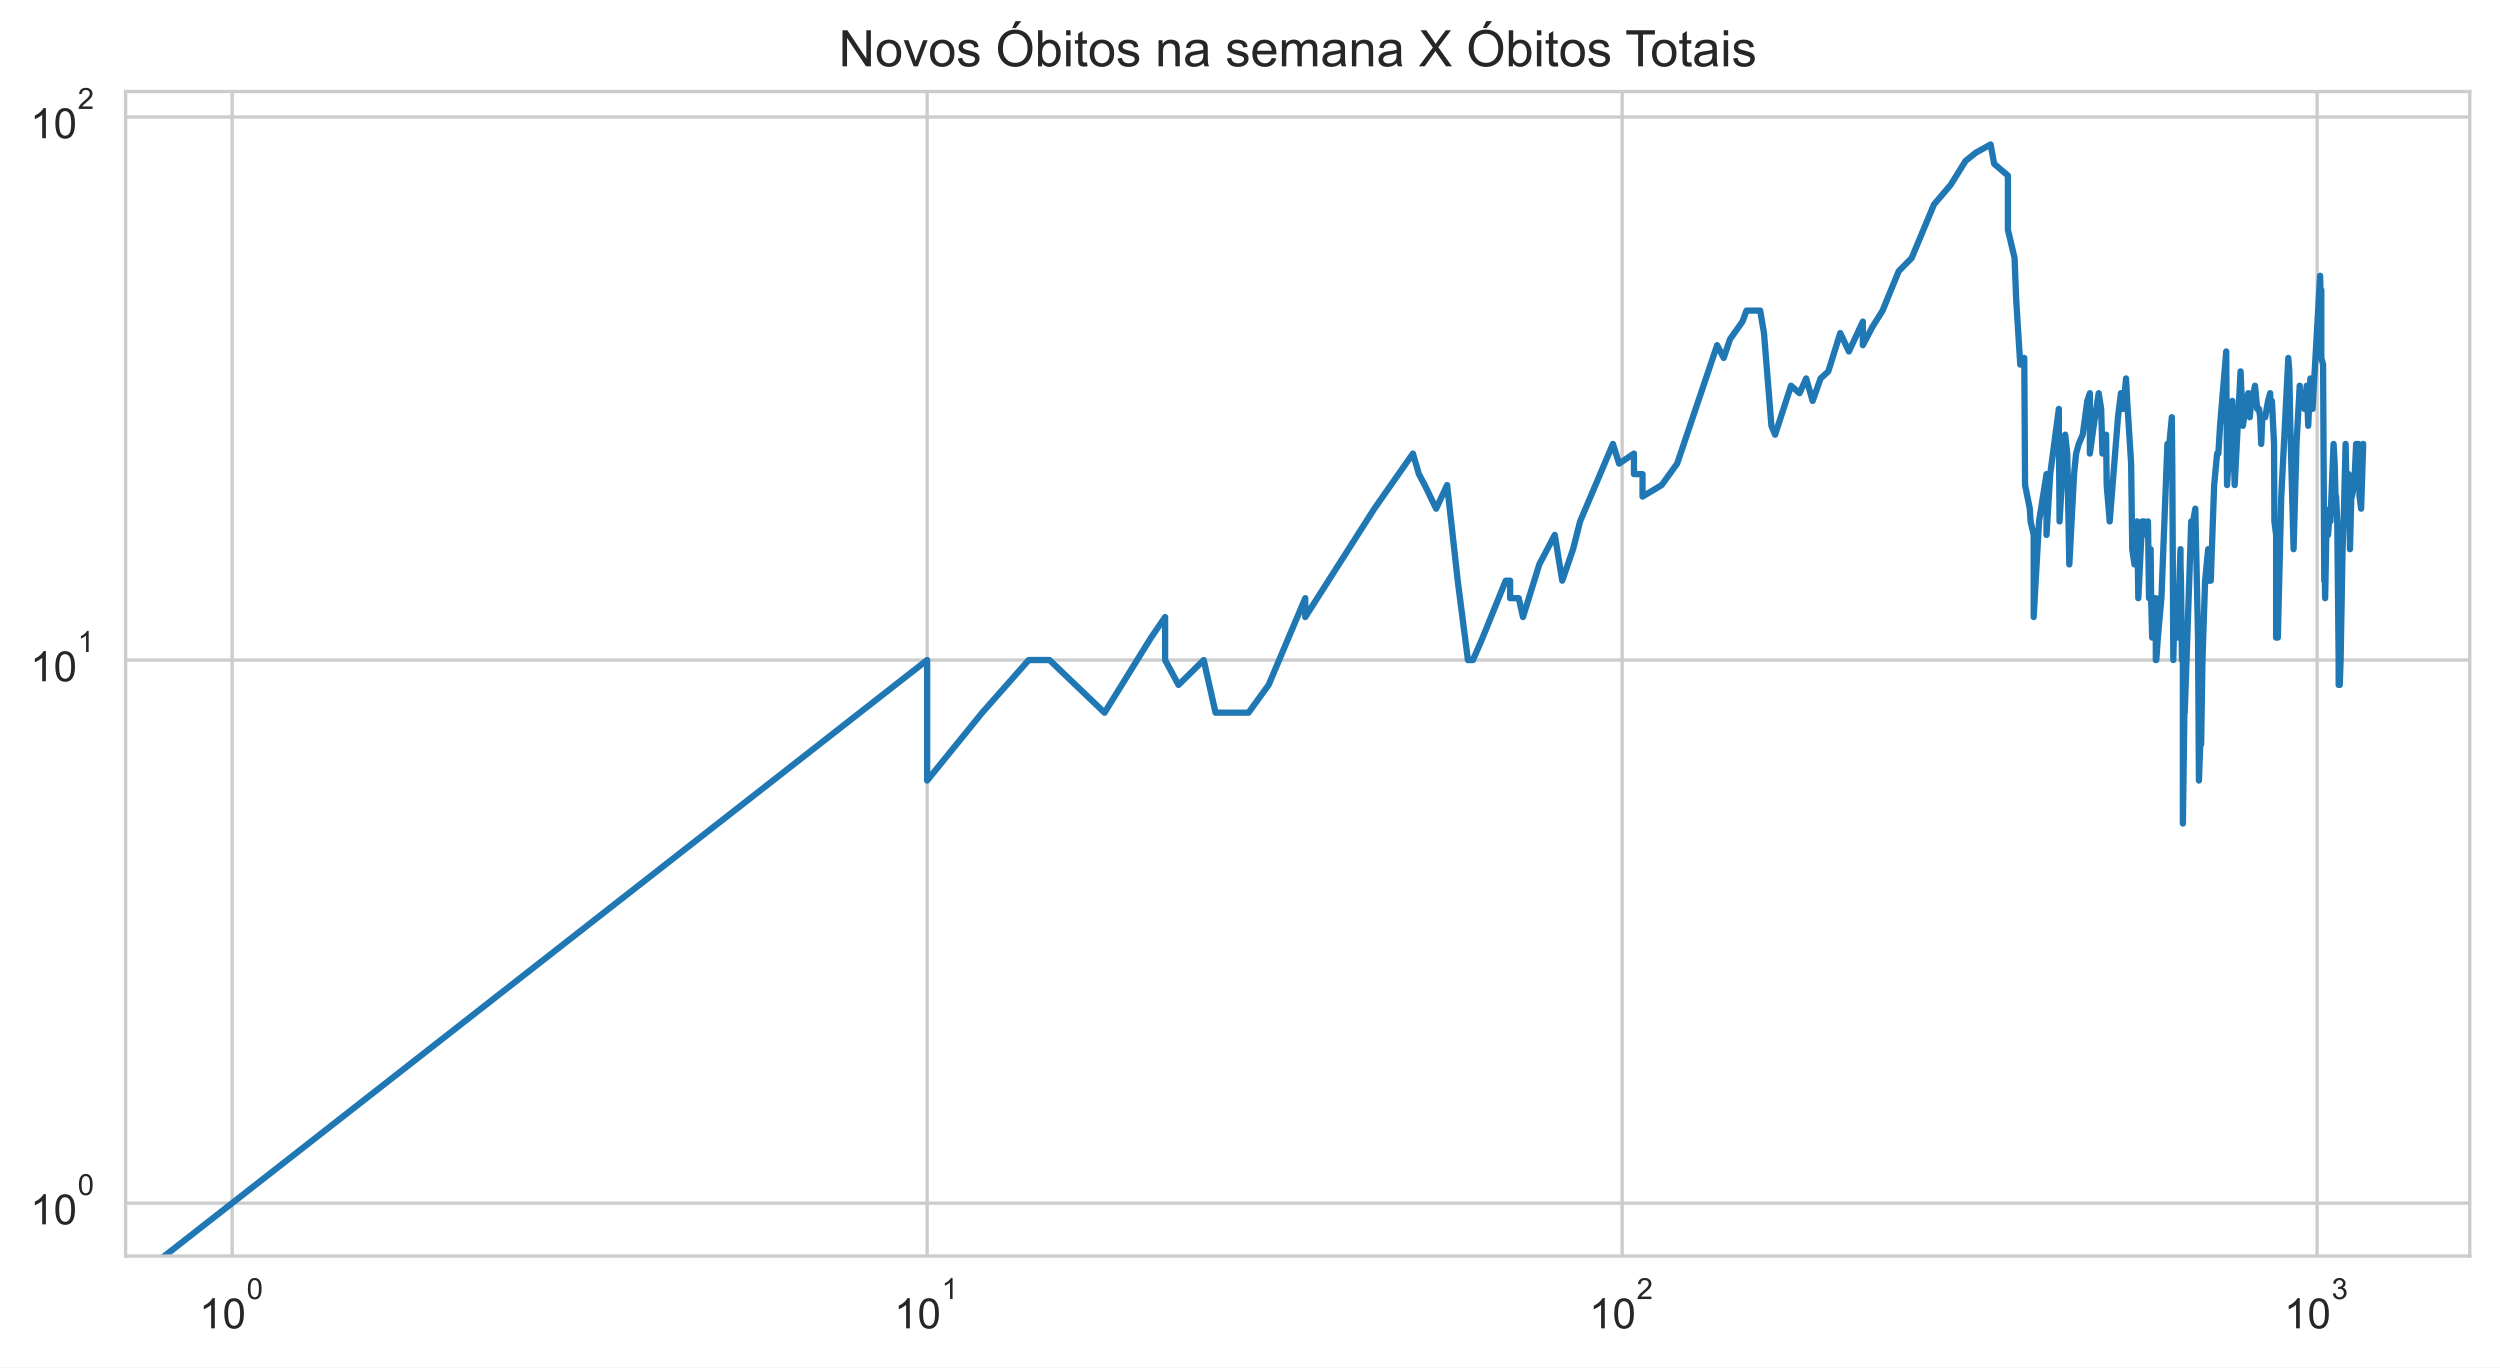
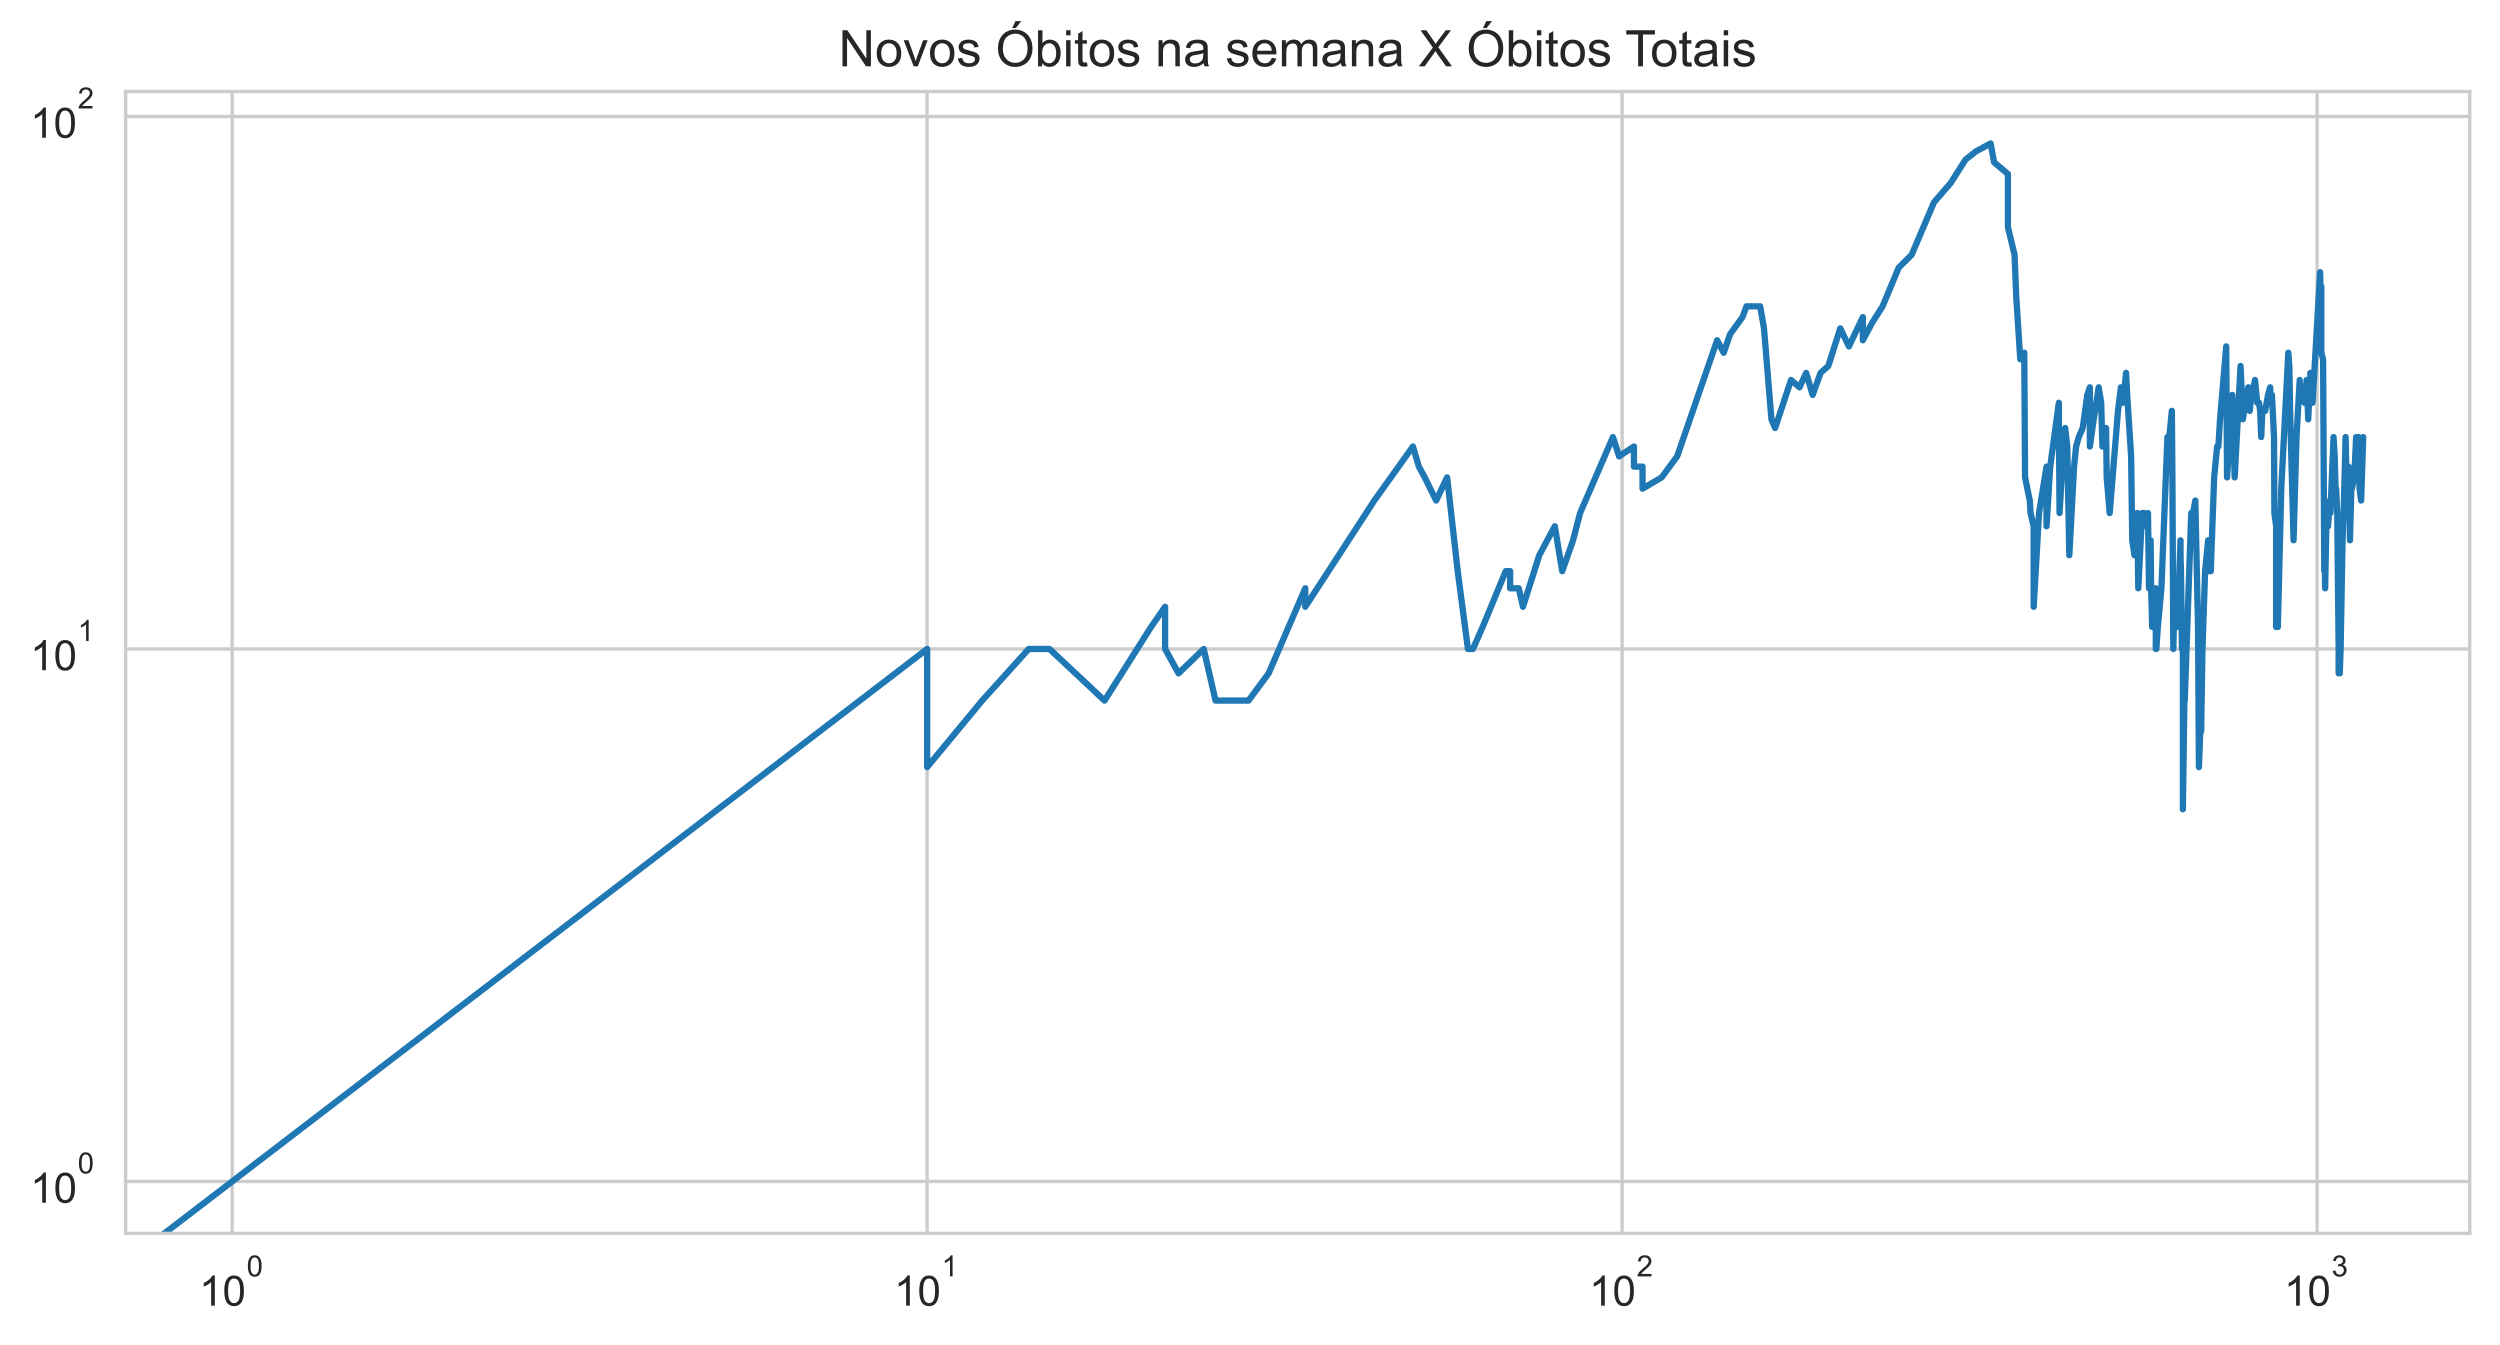
- <svg xmlns="http://www.w3.org/2000/svg" xmlns:xlink="http://www.w3.org/1999/xlink" height="325.489pt" version="1.1" viewBox="0 0 595.1 325.489" width="595.1pt">
+ <svg xmlns="http://www.w3.org/2000/svg" xmlns:xlink="http://www.w3.org/1999/xlink" height="320.089pt" version="1.1" viewBox="0 0 595.1 320.089" width="595.1pt">
  <defs>
    <style type="text/css">*{stroke-linecap:butt;stroke-linejoin:round;}</style>
  </defs>
  <g id="figure_1">
    <g id="patch_1">
-       <path d="M 0 325.489  L 595.1 325.489  L 595.1 0  L 0 0  z " style="fill:#ffffff;" />
+       <path d="M 0 320.089  L 595.1 320.089  L 595.1 0  L 0 0  z " style="fill:#ffffff;" />
    </g>
    <g id="axes_1">
      <g id="patch_2">
-         <path d="M 29.9 298.989  L 587.9 298.989  L 587.9 21.789  L 29.9 21.789  z " style="fill:#ffffff;" />
+         <path d="M 29.9 293.589  L 587.9 293.589  L 587.9 21.789  L 29.9 21.789  z " style="fill:#ffffff;" />
      </g>
      <g id="matplotlib.axis_1">
        <g id="xtick_1">
          <g id="line2d_1">
-             <path clip-path="url(#peb830da217)" d="M 55.264 298.989  L 55.264 21.789  " style="fill:none;stroke:#cccccc;stroke-linecap:round;stroke-width:0.8;" />
+             <path clip-path="url(#p38f42e4995)" d="M 55.264 293.589  L 55.264 21.789  " style="fill:none;stroke:#cccccc;stroke-linecap:round;stroke-width:0.8;" />
          </g>
          <g id="text_1">
-             <g style="fill:#262626;" transform="translate(47.41364 316.3019)scale(0.1 -0.1)">
+             <g style="fill:#262626;" transform="translate(47.41364 310.9019)scale(0.1 -0.1)">
              <defs>
                <path d="M 37.25 0  L 28.469 0  L 28.469 56  Q 25.297 52.984 20.141 49.953  Q 14.984 46.922 10.891 45.406  L 10.891 53.906  Q 18.266 57.375 23.781 62.297  Q 29.297 67.234 31.594 71.875  L 37.25 71.875  z " id="ArialMT-49" />
                <path d="M 4.156 35.297  Q 4.156 48 6.766 55.734  Q 9.375 63.484 14.516 67.672  Q 19.672 71.875 27.484 71.875  Q 33.25 71.875 37.594 69.547  Q 41.938 67.234 44.766 62.859  Q 47.609 58.5 49.219 52.219  Q 50.828 45.953 50.828 35.297  Q 50.828 22.703 48.234 14.969  Q 45.656 7.234 40.5 3  Q 35.359 -1.219 27.484 -1.219  Q 17.141 -1.219 11.234 6.203  Q 4.156 15.141 4.156 35.297  z M 13.188 35.297  Q 13.188 17.672 17.312 11.828  Q 21.438 6 27.484 6  Q 33.547 6 37.672 11.859  Q 41.797 17.719 41.797 35.297  Q 41.797 52.984 37.672 58.781  Q 33.547 64.594 27.391 64.594  Q 21.344 64.594 17.719 59.469  Q 13.188 52.938 13.188 35.297  z " id="ArialMT-48" />
              </defs>
              <use transform="translate(0 0.99375)" xlink:href="#ArialMT-49" />
              <use transform="translate(55.61523 0.99375)" xlink:href="#ArialMT-48" />
              <use transform="translate(112.9728 70.6875)scale(0.7)" xlink:href="#ArialMT-48" />
            </g>
          </g>
        </g>
        <g id="xtick_2">
          <g id="line2d_2">
-             <path clip-path="url(#peb830da217)" d="M 220.697 298.989  L 220.697 21.789  " style="fill:none;stroke:#cccccc;stroke-linecap:round;stroke-width:0.8;" />
+             <path clip-path="url(#p38f42e4995)" d="M 220.697 293.589  L 220.697 21.789  " style="fill:none;stroke:#cccccc;stroke-linecap:round;stroke-width:0.8;" />
          </g>
          <g id="text_2">
-             <g style="fill:#262626;" transform="translate(212.847 316.3019)scale(0.1 -0.1)">
+             <g style="fill:#262626;" transform="translate(212.847 310.9019)scale(0.1 -0.1)">
              <use transform="translate(0 0.99375)" xlink:href="#ArialMT-49" />
              <use transform="translate(55.61523 0.99375)" xlink:href="#ArialMT-48" />
              <use transform="translate(112.9728 70.6875)scale(0.7)" xlink:href="#ArialMT-49" />
            </g>
          </g>
        </g>
        <g id="xtick_3">
          <g id="line2d_3">
-             <path clip-path="url(#peb830da217)" d="M 386.13 298.989  L 386.13 21.789  " style="fill:none;stroke:#cccccc;stroke-linecap:round;stroke-width:0.8;" />
+             <path clip-path="url(#p38f42e4995)" d="M 386.13 293.589  L 386.13 21.789  " style="fill:none;stroke:#cccccc;stroke-linecap:round;stroke-width:0.8;" />
          </g>
          <g id="text_3">
-             <g style="fill:#262626;" transform="translate(378.2804 316.3019)scale(0.1 -0.1)">
+             <g style="fill:#262626;" transform="translate(378.2804 310.9019)scale(0.1 -0.1)">
              <defs>
                <path d="M 50.344 8.453  L 50.344 0  L 3.031 0  Q 2.938 3.172 4.047 6.109  Q 5.859 10.938 9.828 15.625  Q 13.812 20.312 21.344 26.469  Q 33.016 36.031 37.109 41.625  Q 41.219 47.219 41.219 52.203  Q 41.219 57.422 37.469 61  Q 33.734 64.594 27.734 64.594  Q 21.391 64.594 17.578 60.781  Q 13.766 56.984 13.719 50.25  L 4.688 51.172  Q 5.609 61.281 11.656 66.578  Q 17.719 71.875 27.938 71.875  Q 38.234 71.875 44.234 66.156  Q 50.25 60.453 50.25 52  Q 50.25 47.703 48.484 43.547  Q 46.734 39.406 42.656 34.812  Q 38.578 30.219 29.109 22.219  Q 21.188 15.578 18.938 13.203  Q 16.703 10.844 15.234 8.453  z " id="ArialMT-50" />
              </defs>
              <use transform="translate(0 0.99375)" xlink:href="#ArialMT-49" />
              <use transform="translate(55.61523 0.99375)" xlink:href="#ArialMT-48" />
              <use transform="translate(112.9728 70.6875)scale(0.7)" xlink:href="#ArialMT-50" />
            </g>
          </g>
        </g>
        <g id="xtick_4">
          <g id="line2d_4">
-             <path clip-path="url(#peb830da217)" d="M 551.564 298.989  L 551.564 21.789  " style="fill:none;stroke:#cccccc;stroke-linecap:round;stroke-width:0.8;" />
+             <path clip-path="url(#p38f42e4995)" d="M 551.564 293.589  L 551.564 21.789  " style="fill:none;stroke:#cccccc;stroke-linecap:round;stroke-width:0.8;" />
          </g>
          <g id="text_4">
-             <g style="fill:#262626;" transform="translate(543.7138 316.3019)scale(0.1 -0.1)">
+             <g style="fill:#262626;" transform="translate(543.7138 310.9019)scale(0.1 -0.1)">
              <defs>
                <path d="M 4.203 18.891  L 12.984 20.062  Q 14.5 12.594 18.141 9.297  Q 21.781 6 27 6  Q 33.203 6 37.469 10.297  Q 41.75 14.594 41.75 20.953  Q 41.75 27 37.797 30.922  Q 33.844 34.859 27.734 34.859  Q 25.25 34.859 21.531 33.891  L 22.516 41.609  Q 23.391 41.5 23.922 41.5  Q 29.547 41.5 34.031 44.422  Q 38.531 47.359 38.531 53.469  Q 38.531 58.297 35.25 61.469  Q 31.984 64.656 26.812 64.656  Q 21.688 64.656 18.266 61.422  Q 14.844 58.203 13.875 51.766  L 5.078 53.328  Q 6.688 62.156 12.391 67.016  Q 18.109 71.875 26.609 71.875  Q 32.469 71.875 37.391 69.359  Q 42.328 66.844 44.938 62.5  Q 47.562 58.156 47.562 53.266  Q 47.562 48.641 45.062 44.828  Q 42.578 41.016 37.703 38.766  Q 44.047 37.312 47.562 32.688  Q 51.078 28.078 51.078 21.141  Q 51.078 11.766 44.234 5.25  Q 37.406 -1.266 26.953 -1.266  Q 17.531 -1.266 11.297 4.344  Q 5.078 9.969 4.203 18.891  z " id="ArialMT-51" />
              </defs>
              <use transform="translate(0 0.99375)" xlink:href="#ArialMT-49" />
              <use transform="translate(55.61523 0.99375)" xlink:href="#ArialMT-48" />
              <use transform="translate(112.9728 70.6875)scale(0.7)" xlink:href="#ArialMT-51" />
            </g>
          </g>
        </g>
        <g id="xtick_5" />
        <g id="xtick_6" />
        <g id="xtick_7" />
        <g id="xtick_8" />
        <g id="xtick_9" />
        <g id="xtick_10" />
        <g id="xtick_11" />
        <g id="xtick_12" />
        <g id="xtick_13" />
        <g id="xtick_14" />
        <g id="xtick_15" />
        <g id="xtick_16" />
        <g id="xtick_17" />
        <g id="xtick_18" />
        <g id="xtick_19" />
        <g id="xtick_20" />
        <g id="xtick_21" />
        <g id="xtick_22" />
        <g id="xtick_23" />
        <g id="xtick_24" />
        <g id="xtick_25" />
        <g id="xtick_26" />
        <g id="xtick_27" />
        <g id="xtick_28" />
        <g id="xtick_29" />
        <g id="xtick_30" />
      </g>
      <g id="matplotlib.axis_2">
        <g id="ytick_1">
          <g id="line2d_5">
-             <path clip-path="url(#peb830da217)" d="M 29.9 286.389  L 587.9 286.389  " style="fill:none;stroke:#cccccc;stroke-linecap:round;stroke-width:0.8;" />
+             <path clip-path="url(#p38f42e4995)" d="M 29.9 281.235  L 587.9 281.235  " style="fill:none;stroke:#cccccc;stroke-linecap:round;stroke-width:0.8;" />
          </g>
          <g id="text_5">
-             <g style="fill:#262626;" transform="translate(7.2 291.5456)scale(0.1 -0.1)">
+             <g style="fill:#262626;" transform="translate(7.2 286.3911)scale(0.1 -0.1)">
              <use transform="translate(0 0.99375)" xlink:href="#ArialMT-49" />
              <use transform="translate(55.61523 0.99375)" xlink:href="#ArialMT-48" />
              <use transform="translate(112.9728 70.6875)scale(0.7)" xlink:href="#ArialMT-48" />
            </g>
          </g>
        </g>
        <g id="ytick_2">
          <g id="line2d_6">
-             <path clip-path="url(#peb830da217)" d="M 29.9 157.118  L 587.9 157.118  " style="fill:none;stroke:#cccccc;stroke-linecap:round;stroke-width:0.8;" />
+             <path clip-path="url(#p38f42e4995)" d="M 29.9 154.482  L 587.9 154.482  " style="fill:none;stroke:#cccccc;stroke-linecap:round;stroke-width:0.8;" />
          </g>
          <g id="text_6">
-             <g style="fill:#262626;" transform="translate(7.2 162.2744)scale(0.1 -0.1)">
+             <g style="fill:#262626;" transform="translate(7.2 159.6381)scale(0.1 -0.1)">
              <use transform="translate(0 0.99375)" xlink:href="#ArialMT-49" />
              <use transform="translate(55.61523 0.99375)" xlink:href="#ArialMT-48" />
              <use transform="translate(112.9728 70.6875)scale(0.7)" xlink:href="#ArialMT-49" />
            </g>
          </g>
        </g>
        <g id="ytick_3">
          <g id="line2d_7">
-             <path clip-path="url(#peb830da217)" d="M 29.9 27.847  L 587.9 27.847  " style="fill:none;stroke:#cccccc;stroke-linecap:round;stroke-width:0.8;" />
+             <path clip-path="url(#p38f42e4995)" d="M 29.9 27.729  L 587.9 27.729  " style="fill:none;stroke:#cccccc;stroke-linecap:round;stroke-width:0.8;" />
          </g>
          <g id="text_7">
-             <g style="fill:#262626;" transform="translate(7.2 33.00321)scale(0.1 -0.1)">
+             <g style="fill:#262626;" transform="translate(7.2 32.8852)scale(0.1 -0.1)">
              <use transform="translate(0 0.99375)" xlink:href="#ArialMT-49" />
              <use transform="translate(55.61523 0.99375)" xlink:href="#ArialMT-48" />
              <use transform="translate(112.9728 70.6875)scale(0.7)" xlink:href="#ArialMT-50" />
            </g>
          </g>
        </g>
        <g id="ytick_4" />
        <g id="ytick_5" />
        <g id="ytick_6" />
        <g id="ytick_7" />
        <g id="ytick_8" />
        <g id="ytick_9" />
        <g id="ytick_10" />
        <g id="ytick_11" />
        <g id="ytick_12" />
        <g id="ytick_13" />
        <g id="ytick_14" />
        <g id="ytick_15" />
        <g id="ytick_16" />
        <g id="ytick_17" />
        <g id="ytick_18" />
        <g id="ytick_19" />
        <g id="ytick_20" />
        <g id="ytick_21" />
      </g>
      <g id="line2d_8">
-         <path clip-path="url(#peb830da217)" d="M 3.946 326.489  L 220.697 157.118  L 220.697 185.797  L 233.796 169.646  L 244.871 157.118  L 244.871 157.118  L 249.828 157.118  L 262.928 169.646  L 274.003 151.767  L 277.345 146.882  L 277.345 157.118  L 280.539 163.033  L 280.539 163.033  L 286.53 157.118  L 289.347 169.646  L 297.193 169.646  L 301.985 163.033  L 310.704 142.389  L 310.704 146.882  L 310.704 146.882  L 327.146 121.083  L 336.33 107.968  L 337.753 112.853  L 339.148 115.464  L 341.859 121.083  L 344.472 115.464  L 346.994 138.228  L 349.429 157.118  L 350.617 157.118  L 352.935 151.767  L 358.422 138.228  L 359.471 138.228  L 359.471 142.389  L 361.524 142.389  L 362.528 146.882  L 366.413 134.355  L 370.098 127.328  L 371.872 138.228  L 374.454 130.731  L 376.125 124.119  L 383.942 105.676  L 385.408 110.357  L 388.948 107.968  L 388.948 112.853  L 390.991 112.853  L 390.991 118.204  L 395.544 115.464  L 399.23 110.357  L 408.749 82.169  L 410.305 85.204  L 411.828 80.711  L 414.781 76.55  L 415.739 73.938  L 418.995 73.938  L 419.899 79.289  L 421.673 101.355  L 422.544 103.474  L 426.337 91.817  L 428.361 93.599  L 429.94 90.089  L 431.485 95.44  L 433.371 90.089  L 435.209 88.413  L 438.055 79.289  L 440.117 83.666  L 443.429 76.55  L 443.429 82.169  L 445.659 77.903  L 448.126 73.938  L 451.963 64.56  L 455.057 61.411  L 460.361 48.679  L 464.34 43.998  L 464.34 43.998  L 467.88 38.308  L 470.37 36.314  L 473.843 34.389  L 474.686 38.988  L 477.962 41.796  L 477.962 54.685  L 477.962 54.685  L 479.545 61.411  L 479.936 71.443  L 480.903 86.786  L 481.857 85.204  L 482.046 115.464  L 482.046 115.464  L 483.172 121.083  L 483.357 124.119  L 484.096 127.328  L 484.096 146.882  L 485.371 124.119  L 485.371 124.119  L 487.154 112.853  L 487.154 127.328  L 488.029 112.853  L 490.087 97.343  L 490.087 101.355  L 490.087 101.355  L 490.256 124.119  L 490.76 115.464  L 491.593 103.474  L 492.087 107.968  L 492.579 134.355  L 493.713 112.853  L 493.713 112.853  L 494.194 107.968  L 494.829 105.676  L 495.773 103.474  L 496.858 95.44  L 497.471 93.599  L 497.471 107.968  L 497.471 107.968  L 498.38 101.355  L 499.575 93.599  L 500.165 97.343  L 500.458 107.968  L 501.186 105.676  L 501.186 105.676  L 501.331 103.474  L 501.475 115.464  L 502.193 124.119  L 504.166 99.314  L 504.857 93.599  L 505.406 95.44  L 505.406 95.44  L 505.406 97.343  L 506.085 90.089  L 506.355 95.44  L 507.293 110.357  L 507.558 130.731  L 507.558 130.731  L 508.087 134.355  L 508.742 124.119  L 509.002 142.389  L 509.906 124.119  L 509.906 124.119  L 510.417 124.119  L 510.925 127.328  L 511.303 124.119  L 511.555 142.389  L 511.93 130.731  L 512.054 142.389  L 512.303 151.767  L 512.921 142.389  L 512.921 146.882  L 513.166 142.389  L 513.166 157.118  L 513.289 157.118  L 513.655 151.767  L 514.503 142.389  L 515.932 105.676  L 516.168 105.676  L 516.168 105.676  L 516.168 107.968  L 516.986 99.314  L 517.103 112.853  L 517.334 157.118  L 517.334 157.118  L 517.565 146.882  L 518.254 151.767  L 518.482 146.882  L 519.049 130.731  L 519.049 134.355  L 519.049 134.355  L 519.162 138.228  L 519.387 157.118  L 519.612 157.118  L 519.612 196.033  L 520.059 163.033  L 520.059 169.646  L 521.601 124.119  L 521.928 127.328  L 521.928 127.328  L 522.036 124.119  L 522.576 121.083  L 523.218 151.767  L 523.431 185.797  L 523.749 177.143  L 523.961 177.143  L 524.277 157.118  L 524.904 138.228  L 525.629 130.731  L 525.629 138.228  L 525.732 138.228  L 526.245 138.228  L 527.058 115.464  L 527.762 107.968  L 528.062 107.968  L 528.062 107.968  L 528.459 101.355  L 529.93 83.666  L 530.124 115.464  L 530.124 115.464  L 531.372 95.44  L 531.941 115.464  L 533.343 88.413  L 533.343 88.413  L 533.897 101.355  L 534.719 95.44  L 535.172 93.599  L 535.532 99.314  L 536.069 93.599  L 536.069 95.44  L 536.069 95.44  L 536.778 91.817  L 537.306 97.343  L 537.743 97.343  L 538.003 99.314  L 538.263 105.676  L 538.522 99.314  L 539.208 99.314  L 539.887 95.44  L 540.393 93.599  L 540.477 97.343  L 540.811 95.44  L 541.31 105.676  L 541.393 124.119  L 541.806 127.328  L 541.806 151.767  L 541.806 151.767  L 542.216 151.767  L 543.03 118.204  L 544.709 85.204  L 544.709 85.204  L 544.946 88.413  L 545.182 101.355  L 545.963 130.731  L 546.658 105.676  L 546.658 105.676  L 547.423 91.817  L 547.499 95.44  L 548.331 93.599  L 548.556 97.343  L 549.079 91.817  L 549.079 91.817  L 549.449 101.355  L 549.966 90.089  L 550.478 97.343  L 552.279 65.65  L 552.421 71.443  L 552.563 69.053  L 552.563 69.053  L 552.563 85.204  L 552.987 86.786  L 553.268 138.228  L 553.408 138.228  L 553.478 142.389  L 553.478 142.389  L 553.757 127.328  L 554.174 127.328  L 554.589 121.083  L 554.726 121.083  L 554.726 124.119  L 554.726 124.119  L 555.479 105.676  L 555.75 110.357  L 556.021 121.083  L 556.088 118.204  L 556.088 118.204  L 556.358 124.119  L 556.693 157.118  L 556.693 163.033  L 556.693 163.033  L 556.96 163.033  L 557.16 157.118  L 557.623 130.731  L 557.887 124.119  L 558.346 105.676  L 558.346 105.676  L 558.542 115.464  L 559.062 112.853  L 559.256 115.464  L 559.385 130.731  L 559.385 130.731  L 559.706 118.204  L 559.834 118.204  L 560.408 115.464  L 560.852 105.676  L 560.978 105.676  L 560.978 105.676  L 561.104 112.853  L 561.418 105.676  L 561.668 118.204  L 562.041 121.083  L 562.536 105.676  L 562.536 105.676  " style="fill:none;stroke:#1f77b4;stroke-linecap:round;stroke-width:1.5;" />
+         <path clip-path="url(#p38f42e4995)" d="M 3.247 321.089  L 220.697 154.482  L 220.697 182.602  L 233.796 166.766  L 244.871 154.482  L 244.871 154.482  L 249.828 154.482  L 262.928 166.766  L 274.003 149.235  L 277.345 144.445  L 277.345 154.482  L 280.539 160.282  L 280.539 160.282  L 286.53 154.482  L 289.347 166.766  L 297.193 166.766  L 301.985 160.282  L 310.704 140.039  L 310.704 144.445  L 310.704 144.445  L 327.146 119.149  L 336.33 106.289  L 337.753 111.079  L 339.148 113.64  L 341.859 119.149  L 344.472 113.64  L 346.994 135.96  L 349.429 154.482  L 350.617 154.482  L 352.935 149.235  L 358.422 135.96  L 359.471 135.96  L 359.471 140.039  L 361.524 140.039  L 362.528 144.445  L 366.413 132.162  L 370.098 125.272  L 371.872 135.96  L 374.454 128.609  L 376.125 122.125  L 383.942 104.042  L 385.408 108.632  L 388.948 106.289  L 388.948 111.079  L 390.991 111.079  L 390.991 116.325  L 395.544 113.64  L 399.23 108.632  L 408.749 80.993  L 410.305 83.969  L 411.828 79.563  L 414.781 75.483  L 415.739 72.922  L 418.995 72.922  L 419.899 78.169  L 421.673 99.805  L 422.544 101.883  L 426.337 90.453  L 428.361 92.2  L 429.94 88.759  L 431.485 94.005  L 433.371 88.759  L 435.209 87.115  L 438.055 78.169  L 440.117 82.461  L 443.429 75.483  L 443.429 80.993  L 445.659 76.81  L 448.126 72.922  L 451.963 63.726  L 455.057 60.639  L 460.361 48.155  L 464.34 43.565  L 464.34 43.565  L 467.88 37.986  L 470.37 36.031  L 473.843 34.144  L 474.686 38.653  L 477.962 41.406  L 477.962 54.044  L 477.962 54.044  L 479.545 60.639  L 479.936 70.475  L 480.903 85.52  L 481.857 83.969  L 482.046 113.64  L 482.046 113.64  L 483.172 119.149  L 483.357 122.125  L 484.096 125.272  L 484.096 144.445  L 485.371 122.125  L 485.371 122.125  L 487.154 111.079  L 487.154 125.272  L 488.029 111.079  L 490.087 95.872  L 490.087 99.805  L 490.087 99.805  L 490.256 122.125  L 490.76 113.64  L 491.593 101.883  L 492.087 106.289  L 492.579 132.162  L 493.713 111.079  L 493.713 111.079  L 494.194 106.289  L 494.829 104.042  L 495.773 101.883  L 496.858 94.005  L 497.471 92.2  L 497.471 106.289  L 497.471 106.289  L 498.38 99.805  L 499.575 92.2  L 500.165 95.872  L 500.458 106.289  L 501.186 104.042  L 501.186 104.042  L 501.331 101.883  L 501.475 113.64  L 502.193 122.125  L 504.166 97.803  L 504.857 92.2  L 505.406 94.005  L 505.406 94.005  L 505.406 95.872  L 506.085 88.759  L 506.355 94.005  L 507.293 108.632  L 507.558 128.609  L 507.558 128.609  L 508.087 132.162  L 508.742 122.125  L 509.002 140.039  L 509.906 122.125  L 509.906 122.125  L 510.417 122.125  L 510.925 125.272  L 511.303 122.125  L 511.555 140.039  L 511.93 128.609  L 512.054 140.039  L 512.303 149.235  L 512.921 140.039  L 512.921 144.445  L 513.166 140.039  L 513.166 154.482  L 513.289 154.482  L 513.655 149.235  L 514.503 140.039  L 515.932 104.042  L 516.168 104.042  L 516.168 104.042  L 516.168 106.289  L 516.986 97.803  L 517.103 111.079  L 517.334 154.482  L 517.334 154.482  L 517.565 144.445  L 518.254 149.235  L 518.482 144.445  L 519.049 128.609  L 519.049 132.162  L 519.049 132.162  L 519.162 135.96  L 519.387 154.482  L 519.612 154.482  L 519.612 192.638  L 520.059 160.282  L 520.059 166.766  L 521.601 122.125  L 521.928 125.272  L 521.928 125.272  L 522.036 122.125  L 522.576 119.149  L 523.218 149.235  L 523.431 182.602  L 523.749 174.116  L 523.961 174.116  L 524.277 154.482  L 524.904 135.96  L 525.629 128.609  L 525.629 135.96  L 525.732 135.96  L 526.245 135.96  L 527.058 113.64  L 527.762 106.289  L 528.062 106.289  L 528.062 106.289  L 528.459 99.805  L 529.93 82.461  L 530.124 113.64  L 530.124 113.64  L 531.372 94.005  L 531.941 113.64  L 533.343 87.115  L 533.343 87.115  L 533.897 99.805  L 534.719 94.005  L 535.172 92.2  L 535.532 97.803  L 536.069 92.2  L 536.069 94.005  L 536.069 94.005  L 536.778 90.453  L 537.306 95.872  L 537.743 95.872  L 538.003 97.803  L 538.263 104.042  L 538.522 97.803  L 539.208 97.803  L 539.887 94.005  L 540.393 92.2  L 540.477 95.872  L 540.811 94.005  L 541.31 104.042  L 541.393 122.125  L 541.806 125.272  L 541.806 149.235  L 541.806 149.235  L 542.216 149.235  L 543.03 116.325  L 544.709 83.969  L 544.709 83.969  L 544.946 87.115  L 545.182 99.805  L 545.963 128.609  L 546.658 104.042  L 546.658 104.042  L 547.423 90.453  L 547.499 94.005  L 548.331 92.2  L 548.556 95.872  L 549.079 90.453  L 549.079 90.453  L 549.449 99.805  L 549.966 88.759  L 550.478 95.872  L 552.279 64.795  L 552.421 70.475  L 552.563 68.133  L 552.563 68.133  L 552.563 83.969  L 552.987 85.52  L 553.268 135.96  L 553.408 135.96  L 553.478 140.039  L 553.478 140.039  L 553.757 125.272  L 554.174 125.272  L 554.589 119.149  L 554.726 119.149  L 554.726 122.125  L 554.726 122.125  L 555.479 104.042  L 555.75 108.632  L 556.021 119.149  L 556.088 116.325  L 556.088 116.325  L 556.358 122.125  L 556.693 154.482  L 556.693 160.282  L 556.693 160.282  L 556.96 160.282  L 557.16 154.482  L 557.623 128.609  L 557.887 122.125  L 558.346 104.042  L 558.346 104.042  L 558.542 113.64  L 559.062 111.079  L 559.256 113.64  L 559.385 128.609  L 559.385 128.609  L 559.706 116.325  L 559.834 116.325  L 560.408 113.64  L 560.852 104.042  L 560.978 104.042  L 560.978 104.042  L 561.104 111.079  L 561.418 104.042  L 561.668 116.325  L 562.041 119.149  L 562.536 104.042  L 562.536 104.042  " style="fill:none;stroke:#1f77b4;stroke-linecap:round;stroke-width:1.5;" />
      </g>
      <g id="patch_3">
-         <path d="M 29.9 298.989  L 29.9 21.789  " style="fill:none;stroke:#cccccc;stroke-linecap:square;stroke-linejoin:miter;stroke-width:0.8;" />
+         <path d="M 29.9 293.589  L 29.9 21.789  " style="fill:none;stroke:#cccccc;stroke-linecap:square;stroke-linejoin:miter;stroke-width:0.8;" />
      </g>
      <g id="patch_4">
-         <path d="M 587.9 298.989  L 587.9 21.789  " style="fill:none;stroke:#cccccc;stroke-linecap:square;stroke-linejoin:miter;stroke-width:0.8;" />
+         <path d="M 587.9 293.589  L 587.9 21.789  " style="fill:none;stroke:#cccccc;stroke-linecap:square;stroke-linejoin:miter;stroke-width:0.8;" />
      </g>
      <g id="patch_5">
-         <path d="M 29.9 298.989  L 587.9 298.989  " style="fill:none;stroke:#cccccc;stroke-linecap:square;stroke-linejoin:miter;stroke-width:0.8;" />
+         <path d="M 29.9 293.589  L 587.9 293.589  " style="fill:none;stroke:#cccccc;stroke-linecap:square;stroke-linejoin:miter;stroke-width:0.8;" />
      </g>
      <g id="patch_6">
        <path d="M 29.9 21.789  L 587.9 21.789  " style="fill:none;stroke:#cccccc;stroke-linecap:square;stroke-linejoin:miter;stroke-width:0.8;" />
      </g>
      <g id="text_8">
        <g style="fill:#262626;" transform="translate(199.6278 15.78937)scale(0.12 -0.12)">
          <defs>
            <path d="M 7.625 0  L 7.625 71.578  L 17.328 71.578  L 54.938 15.375  L 54.938 71.578  L 64.016 71.578  L 64.016 0  L 54.297 0  L 16.703 56.25  L 16.703 0  z " id="ArialMT-78" />
            <path d="M 3.328 25.922  Q 3.328 40.328 11.328 47.266  Q 18.016 53.031 27.641 53.031  Q 38.328 53.031 45.109 46.016  Q 51.906 39.016 51.906 26.656  Q 51.906 16.656 48.906 10.906  Q 45.906 5.172 40.156 2  Q 34.422 -1.172 27.641 -1.172  Q 16.75 -1.172 10.031 5.812  Q 3.328 12.797 3.328 25.922  z M 12.359 25.922  Q 12.359 15.969 16.703 11.016  Q 21.047 6.062 27.641 6.062  Q 34.188 6.062 38.531 11.031  Q 42.875 16.016 42.875 26.219  Q 42.875 35.844 38.5 40.797  Q 34.125 45.75 27.641 45.75  Q 21.047 45.75 16.703 40.812  Q 12.359 35.891 12.359 25.922  z " id="ArialMT-111" />
            <path d="M 21 0  L 1.266 51.859  L 10.547 51.859  L 21.688 20.797  Q 23.484 15.766 25 10.359  Q 26.172 14.453 28.266 20.219  L 39.797 51.859  L 48.828 51.859  L 29.203 0  z " id="ArialMT-118" />
            <path d="M 3.078 15.484  L 11.766 16.844  Q 12.5 11.625 15.844 8.844  Q 19.188 6.062 25.203 6.062  Q 31.25 6.062 34.172 8.516  Q 37.109 10.984 37.109 14.312  Q 37.109 17.281 34.516 19  Q 32.719 20.172 25.531 21.969  Q 15.875 24.422 12.141 26.203  Q 8.406 27.984 6.469 31.125  Q 4.547 34.281 4.547 38.094  Q 4.547 41.547 6.125 44.5  Q 7.719 47.469 10.453 49.422  Q 12.5 50.922 16.031 51.969  Q 19.578 53.031 23.641 53.031  Q 29.734 53.031 34.344 51.266  Q 38.969 49.516 41.156 46.5  Q 43.359 43.5 44.188 38.484  L 35.594 37.312  Q 35.016 41.312 32.203 43.547  Q 29.391 45.797 24.266 45.797  Q 18.219 45.797 15.625 43.797  Q 13.031 41.797 13.031 39.109  Q 13.031 37.406 14.109 36.031  Q 15.188 34.625 17.484 33.688  Q 18.797 33.203 25.25 31.453  Q 34.578 28.953 38.25 27.359  Q 41.938 25.781 44.031 22.75  Q 46.141 19.734 46.141 15.234  Q 46.141 10.844 43.578 6.953  Q 41.016 3.078 36.172 0.953  Q 31.344 -1.172 25.25 -1.172  Q 15.141 -1.172 9.844 3.031  Q 4.547 7.234 3.078 15.484  z " id="ArialMT-115" />
            <path id="ArialMT-32" />
            <path d="M 4.828 34.859  Q 4.828 52.688 14.391 62.766  Q 23.969 72.859 39.109 72.859  Q 49.031 72.859 56.984 68.109  Q 64.938 63.375 69.109 54.906  Q 73.297 46.438 73.297 35.688  Q 73.297 24.812 68.891 16.219  Q 64.5 7.625 56.438 3.203  Q 48.391 -1.219 39.062 -1.219  Q 28.953 -1.219 20.984 3.656  Q 13.031 8.547 8.922 16.984  Q 4.828 25.438 4.828 34.859  z M 14.594 34.719  Q 14.594 21.781 21.547 14.328  Q 28.516 6.891 39.016 6.891  Q 49.703 6.891 56.609 14.406  Q 63.531 21.922 63.531 35.75  Q 63.531 44.484 60.578 51  Q 57.625 57.516 51.922 61.109  Q 46.234 64.703 39.156 64.703  Q 29.109 64.703 21.844 57.781  Q 14.594 50.875 14.594 34.719  z M 33.062 75.969  L 39.547 89.641  L 51.078 89.641  L 40.328 75.969  z " id="ArialMT-211" />
            <path d="M 14.703 0  L 6.547 0  L 6.547 71.578  L 15.328 71.578  L 15.328 46.047  Q 20.906 53.031 29.547 53.031  Q 34.328 53.031 38.594 51.094  Q 42.875 49.172 45.625 45.672  Q 48.391 42.188 49.953 37.25  Q 51.516 32.328 51.516 26.703  Q 51.516 13.375 44.922 6.094  Q 38.328 -1.172 29.109 -1.172  Q 19.922 -1.172 14.703 6.5  z M 14.594 26.312  Q 14.594 17 17.141 12.844  Q 21.297 6.062 28.375 6.062  Q 34.125 6.062 38.328 11.062  Q 42.531 16.062 42.531 25.984  Q 42.531 36.141 38.5 40.969  Q 34.469 45.797 28.766 45.797  Q 23 45.797 18.797 40.797  Q 14.594 35.797 14.594 26.312  z " id="ArialMT-98" />
            <path d="M 6.641 61.469  L 6.641 71.578  L 15.438 71.578  L 15.438 61.469  z M 6.641 0  L 6.641 51.859  L 15.438 51.859  L 15.438 0  z " id="ArialMT-105" />
            <path d="M 25.781 7.859  L 27.047 0.094  Q 23.344 -0.688 20.406 -0.688  Q 15.625 -0.688 12.984 0.828  Q 10.359 2.344 9.281 4.812  Q 8.203 7.281 8.203 15.188  L 8.203 45.016  L 1.766 45.016  L 1.766 51.859  L 8.203 51.859  L 8.203 64.703  L 16.938 69.969  L 16.938 51.859  L 25.781 51.859  L 25.781 45.016  L 16.938 45.016  L 16.938 14.703  Q 16.938 10.938 17.406 9.859  Q 17.875 8.797 18.922 8.156  Q 19.969 7.516 21.922 7.516  Q 23.391 7.516 25.781 7.859  z " id="ArialMT-116" />
            <path d="M 6.594 0  L 6.594 51.859  L 14.5 51.859  L 14.5 44.484  Q 20.219 53.031 31 53.031  Q 35.688 53.031 39.625 51.344  Q 43.562 49.656 45.516 46.922  Q 47.469 44.188 48.25 40.438  Q 48.734 37.984 48.734 31.891  L 48.734 0  L 39.938 0  L 39.938 31.547  Q 39.938 36.922 38.906 39.578  Q 37.891 42.234 35.281 43.812  Q 32.672 45.406 29.156 45.406  Q 23.531 45.406 19.453 41.844  Q 15.375 38.281 15.375 28.328  L 15.375 0  z " id="ArialMT-110" />
            <path d="M 40.438 6.391  Q 35.547 2.25 31.031 0.531  Q 26.516 -1.172 21.344 -1.172  Q 12.797 -1.172 8.203 3  Q 3.609 7.172 3.609 13.672  Q 3.609 17.484 5.344 20.625  Q 7.078 23.781 9.891 25.688  Q 12.703 27.594 16.219 28.562  Q 18.797 29.25 24.031 29.891  Q 34.672 31.156 39.703 32.906  Q 39.75 34.719 39.75 35.203  Q 39.75 40.578 37.25 42.781  Q 33.891 45.75 27.25 45.75  Q 21.047 45.75 18.094 43.578  Q 15.141 41.406 13.719 35.891  L 5.125 37.062  Q 6.297 42.578 8.984 45.969  Q 11.672 49.359 16.75 51.188  Q 21.828 53.031 28.516 53.031  Q 35.156 53.031 39.297 51.469  Q 43.453 49.906 45.406 47.531  Q 47.359 45.172 48.141 41.547  Q 48.578 39.312 48.578 33.453  L 48.578 21.734  Q 48.578 9.469 49.141 6.219  Q 49.703 2.984 51.375 0  L 42.188 0  Q 40.828 2.734 40.438 6.391  z M 39.703 26.031  Q 34.906 24.078 25.344 22.703  Q 19.922 21.922 17.672 20.938  Q 15.438 19.969 14.203 18.094  Q 12.984 16.219 12.984 13.922  Q 12.984 10.406 15.641 8.062  Q 18.312 5.719 23.438 5.719  Q 28.516 5.719 32.469 7.938  Q 36.422 10.156 38.281 14.016  Q 39.703 17 39.703 22.797  z " id="ArialMT-97" />
            <path d="M 42.094 16.703  L 51.172 15.578  Q 49.031 7.625 43.219 3.219  Q 37.406 -1.172 28.375 -1.172  Q 17 -1.172 10.328 5.828  Q 3.656 12.844 3.656 25.484  Q 3.656 38.578 10.391 45.797  Q 17.141 53.031 27.875 53.031  Q 38.281 53.031 44.875 45.953  Q 51.469 38.875 51.469 26.031  Q 51.469 25.25 51.422 23.688  L 12.75 23.688  Q 13.234 15.141 17.578 10.594  Q 21.922 6.062 28.422 6.062  Q 33.25 6.062 36.672 8.594  Q 40.094 11.141 42.094 16.703  z M 13.234 30.906  L 42.188 30.906  Q 41.609 37.453 38.875 40.719  Q 34.672 45.797 27.984 45.797  Q 21.922 45.797 17.797 41.75  Q 13.672 37.703 13.234 30.906  z " id="ArialMT-101" />
            <path d="M 6.594 0  L 6.594 51.859  L 14.453 51.859  L 14.453 44.578  Q 16.891 48.391 20.938 50.703  Q 25 53.031 30.172 53.031  Q 35.938 53.031 39.625 50.641  Q 43.312 48.25 44.828 43.953  Q 50.984 53.031 60.844 53.031  Q 68.562 53.031 72.703 48.75  Q 76.859 44.484 76.859 35.594  L 76.859 0  L 68.109 0  L 68.109 32.672  Q 68.109 37.938 67.25 40.25  Q 66.406 42.578 64.156 43.984  Q 61.922 45.406 58.891 45.406  Q 53.422 45.406 49.797 41.766  Q 46.188 38.141 46.188 30.125  L 46.188 0  L 37.406 0  L 37.406 33.688  Q 37.406 39.547 35.25 42.469  Q 33.109 45.406 28.219 45.406  Q 24.516 45.406 21.359 43.453  Q 18.219 41.5 16.797 37.734  Q 15.375 33.984 15.375 26.906  L 15.375 0  z " id="ArialMT-109" />
            <path d="M 0.438 0  L 28.125 37.312  L 3.719 71.578  L 14.984 71.578  L 27.984 53.219  Q 32.031 47.516 33.734 44.438  Q 36.141 48.344 39.406 52.594  L 53.812 71.578  L 64.109 71.578  L 38.969 37.844  L 66.062 0  L 54.344 0  L 36.328 25.531  Q 34.812 27.734 33.203 30.328  Q 30.812 26.422 29.781 24.953  L 11.812 0  z " id="ArialMT-88" />
            <path d="M 25.922 0  L 25.922 63.141  L 2.344 63.141  L 2.344 71.578  L 59.078 71.578  L 59.078 63.141  L 35.406 63.141  L 35.406 0  z " id="ArialMT-84" />
          </defs>
          <use xlink:href="#ArialMT-78" />
          <use x="72.217" xlink:href="#ArialMT-111" />
          <use x="127.832" xlink:href="#ArialMT-118" />
          <use x="177.832" xlink:href="#ArialMT-111" />
          <use x="233.447" xlink:href="#ArialMT-115" />
          <use x="283.447" xlink:href="#ArialMT-32" />
          <use x="311.23" xlink:href="#ArialMT-211" />
          <use x="389.014" xlink:href="#ArialMT-98" />
          <use x="444.629" xlink:href="#ArialMT-105" />
          <use x="466.846" xlink:href="#ArialMT-116" />
          <use x="494.629" xlink:href="#ArialMT-111" />
          <use x="550.244" xlink:href="#ArialMT-115" />
          <use x="600.244" xlink:href="#ArialMT-32" />
          <use x="628.027" xlink:href="#ArialMT-110" />
          <use x="683.643" xlink:href="#ArialMT-97" />
          <use x="739.258" xlink:href="#ArialMT-32" />
          <use x="767.041" xlink:href="#ArialMT-115" />
          <use x="817.041" xlink:href="#ArialMT-101" />
          <use x="872.656" xlink:href="#ArialMT-109" />
          <use x="955.957" xlink:href="#ArialMT-97" />
          <use x="1011.572" xlink:href="#ArialMT-110" />
          <use x="1067.188" xlink:href="#ArialMT-97" />
          <use x="1122.803" xlink:href="#ArialMT-32" />
          <use x="1150.586" xlink:href="#ArialMT-88" />
          <use x="1217.285" xlink:href="#ArialMT-32" />
          <use x="1245.068" xlink:href="#ArialMT-211" />
          <use x="1322.852" xlink:href="#ArialMT-98" />
          <use x="1378.467" xlink:href="#ArialMT-105" />
          <use x="1400.684" xlink:href="#ArialMT-116" />
          <use x="1428.467" xlink:href="#ArialMT-111" />
          <use x="1484.082" xlink:href="#ArialMT-115" />
          <use x="1534.082" xlink:href="#ArialMT-32" />
          <use x="1560.115" xlink:href="#ArialMT-84" />
          <use x="1610.074" xlink:href="#ArialMT-111" />
          <use x="1665.689" xlink:href="#ArialMT-116" />
          <use x="1693.473" xlink:href="#ArialMT-97" />
          <use x="1749.088" xlink:href="#ArialMT-105" />
          <use x="1771.305" xlink:href="#ArialMT-115" />
        </g>
      </g>
    </g>
  </g>
  <defs>
-     <clipPath id="peb830da217">
-       <rect height="277.2" width="558" x="29.9" y="21.789" />
+     <clipPath id="p38f42e4995">
+       <rect height="271.8" width="558" x="29.9" y="21.789" />
    </clipPath>
  </defs>
</svg>
